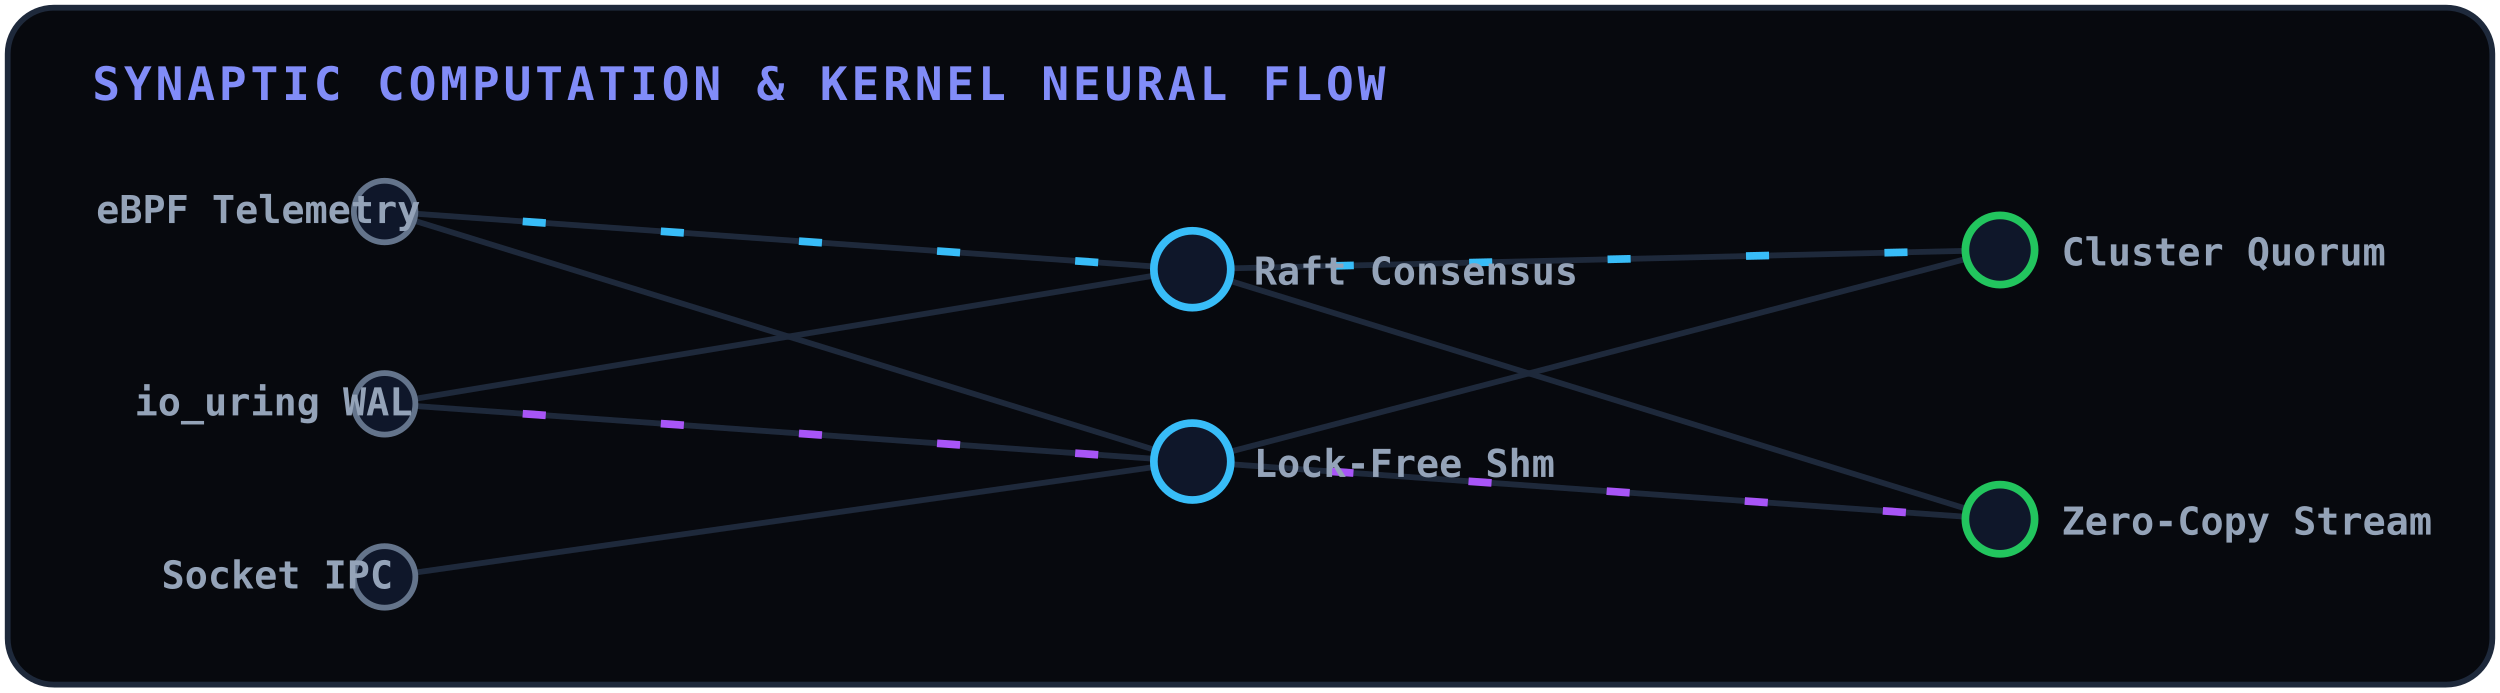
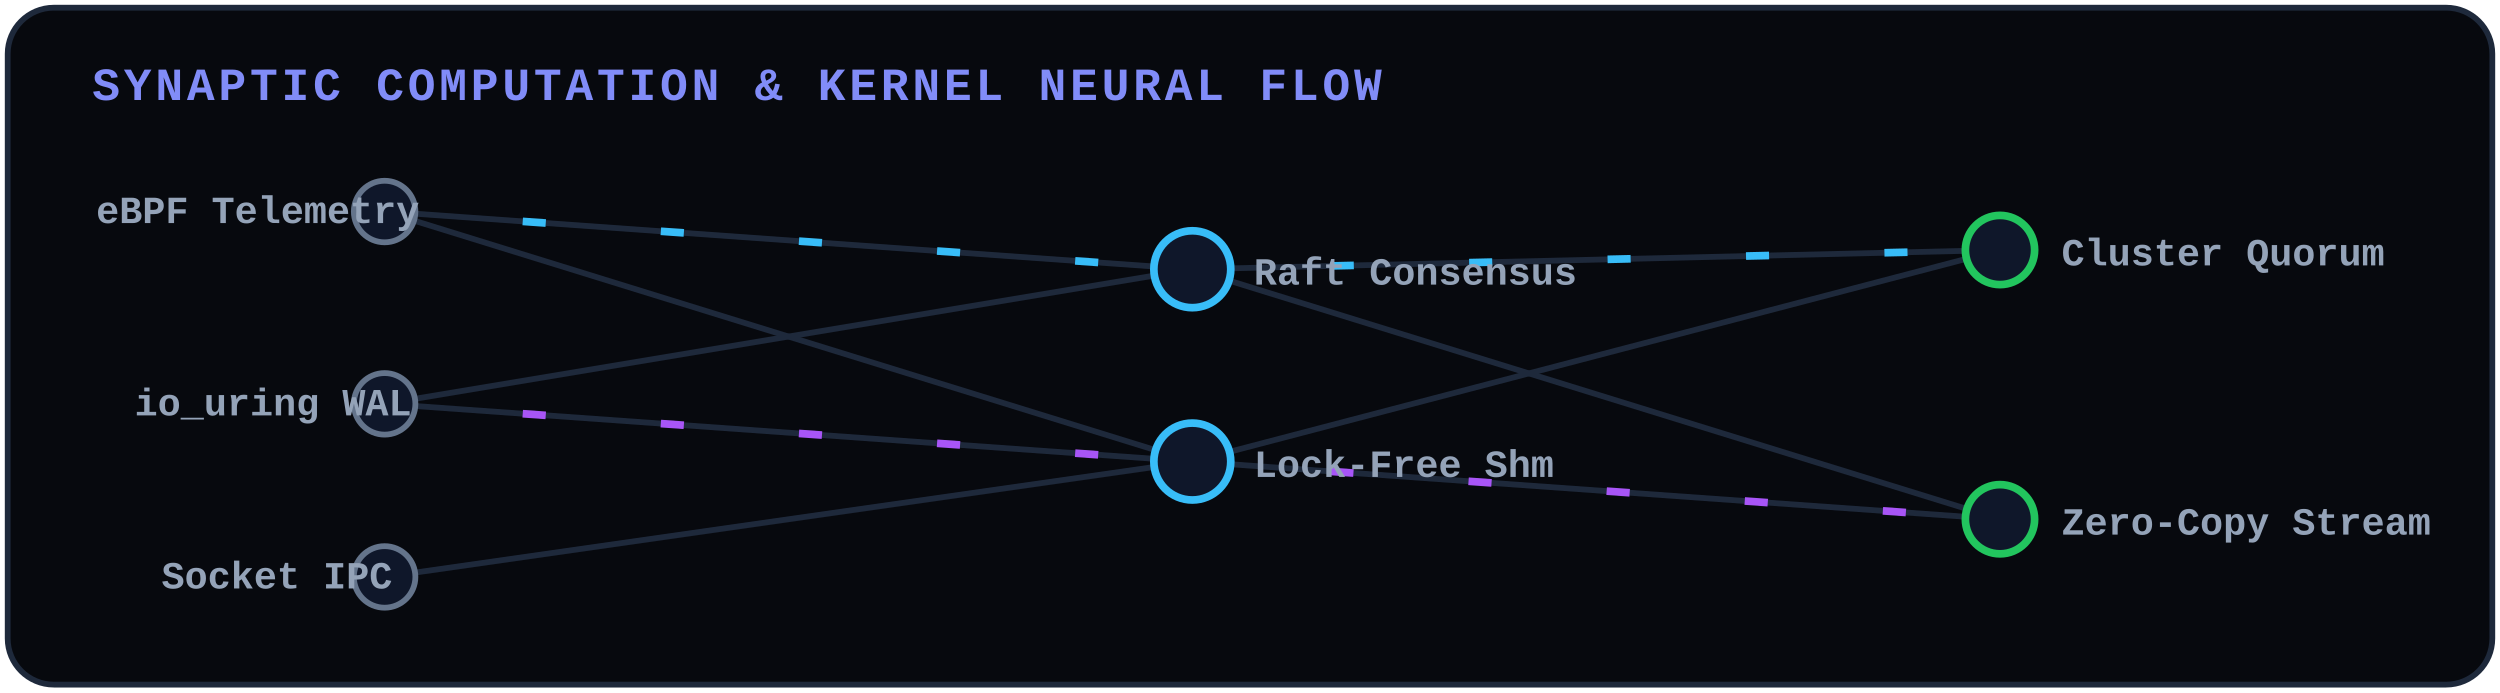
<svg xmlns="http://www.w3.org/2000/svg" viewBox="0 0 650 180" width="650" height="180">
  <defs>
    <style>
      .synapse-card { fill: #07090e; stroke: #1e293b; stroke-width: 1.5; rx: 12px; }
-       .node-text { font-family: 'JetBrains Mono', monospace; font-size: 10px; fill: #94a3b8; font-weight: bold; }
-       .title-text { font-family: 'JetBrains Mono', monospace; font-size: 12px; fill: #818cf8; font-weight: bold; letter-spacing: 1px; }
+       .node-text { font-family: ui-monospace, SFMono-Regular, Menlo, Consolas, 'Liberation Mono', monospace; font-size: 10px; fill: #94a3b8; font-weight: bold; }
+       .title-text { font-family: ui-monospace, SFMono-Regular, Menlo, Consolas, 'Liberation Mono', monospace; font-size: 12px; fill: #818cf8; font-weight: bold; letter-spacing: 1px; }
      
      .synapse-wire {
        stroke: #1e293b;
        stroke-width: 1.5;
      }
      .synapse-pulse {
        stroke: #38bdf8;
        stroke-width: 2;
        stroke-dasharray: 6 30;
        animation: firePulse 2.8s linear infinite;
      }
      .synapse-pulse-fast {
        stroke: #a855f7;
        stroke-width: 2;
        stroke-dasharray: 6 30;
        animation: firePulse 1.9s linear infinite;
      }
      @keyframes firePulse {
        0% { stroke-dashoffset: 60; }
        100% { stroke-dashoffset: 0; }
      }
      .core-node { fill: #0f172a; stroke: #38bdf8; stroke-width: 2; }
      .input-node { fill: #0f172a; stroke: #64748b; stroke-width: 1.5; }
      .output-node { fill: #0f172a; stroke: #22c55e; stroke-width: 2; }
    </style>
  </defs>
  <rect class="synapse-card" x="2" y="2" width="646" height="176" />
  <text class="title-text" x="24" y="26">SYNAPTIC COMPUTATION &amp; KERNEL NEURAL FLOW</text>
  <line class="synapse-wire" x1="100" y1="55" x2="310" y2="70" />
  <line class="synapse-wire" x1="100" y1="55" x2="310" y2="120" />
  <line class="synapse-wire" x1="100" y1="105" x2="310" y2="70" />
  <line class="synapse-wire" x1="100" y1="105" x2="310" y2="120" />
  <line class="synapse-wire" x1="100" y1="150" x2="310" y2="120" />
  <line class="synapse-wire" x1="310" y1="70" x2="520" y2="65" />
  <line class="synapse-wire" x1="310" y1="70" x2="520" y2="135" />
  <line class="synapse-wire" x1="310" y1="120" x2="520" y2="65" />
  <line class="synapse-wire" x1="310" y1="120" x2="520" y2="135" />
  <line class="synapse-pulse" x1="100" y1="55" x2="310" y2="70" />
  <line class="synapse-pulse-fast" x1="100" y1="105" x2="310" y2="120" />
  <line class="synapse-pulse" x1="310" y1="70" x2="520" y2="65" />
  <line class="synapse-pulse-fast" x1="310" y1="120" x2="520" y2="135" />
  <circle class="input-node" cx="100" cy="55" r="8" />
  <text class="node-text" x="25" y="58">eBPF Telemetry</text>
  <circle class="input-node" cx="100" cy="105" r="8" />
  <text class="node-text" x="35" y="108">io_uring WAL</text>
  <circle class="input-node" cx="100" cy="150" r="8" />
  <text class="node-text" x="42" y="153">Socket IPC</text>
  <circle class="core-node" cx="310" cy="70" r="10" />
  <text class="node-text" x="326" y="74">Raft Consensus</text>
  <circle class="core-node" cx="310" cy="120" r="10" />
  <text class="node-text" x="326" y="124">Lock-Free Shm</text>
  <circle class="output-node" cx="520" cy="65" r="9" />
  <text class="node-text" x="536" y="69">Cluster Quorum</text>
  <circle class="output-node" cx="520" cy="135" r="9" />
  <text class="node-text" x="536" y="139">Zero-Copy Stream</text>
</svg>
